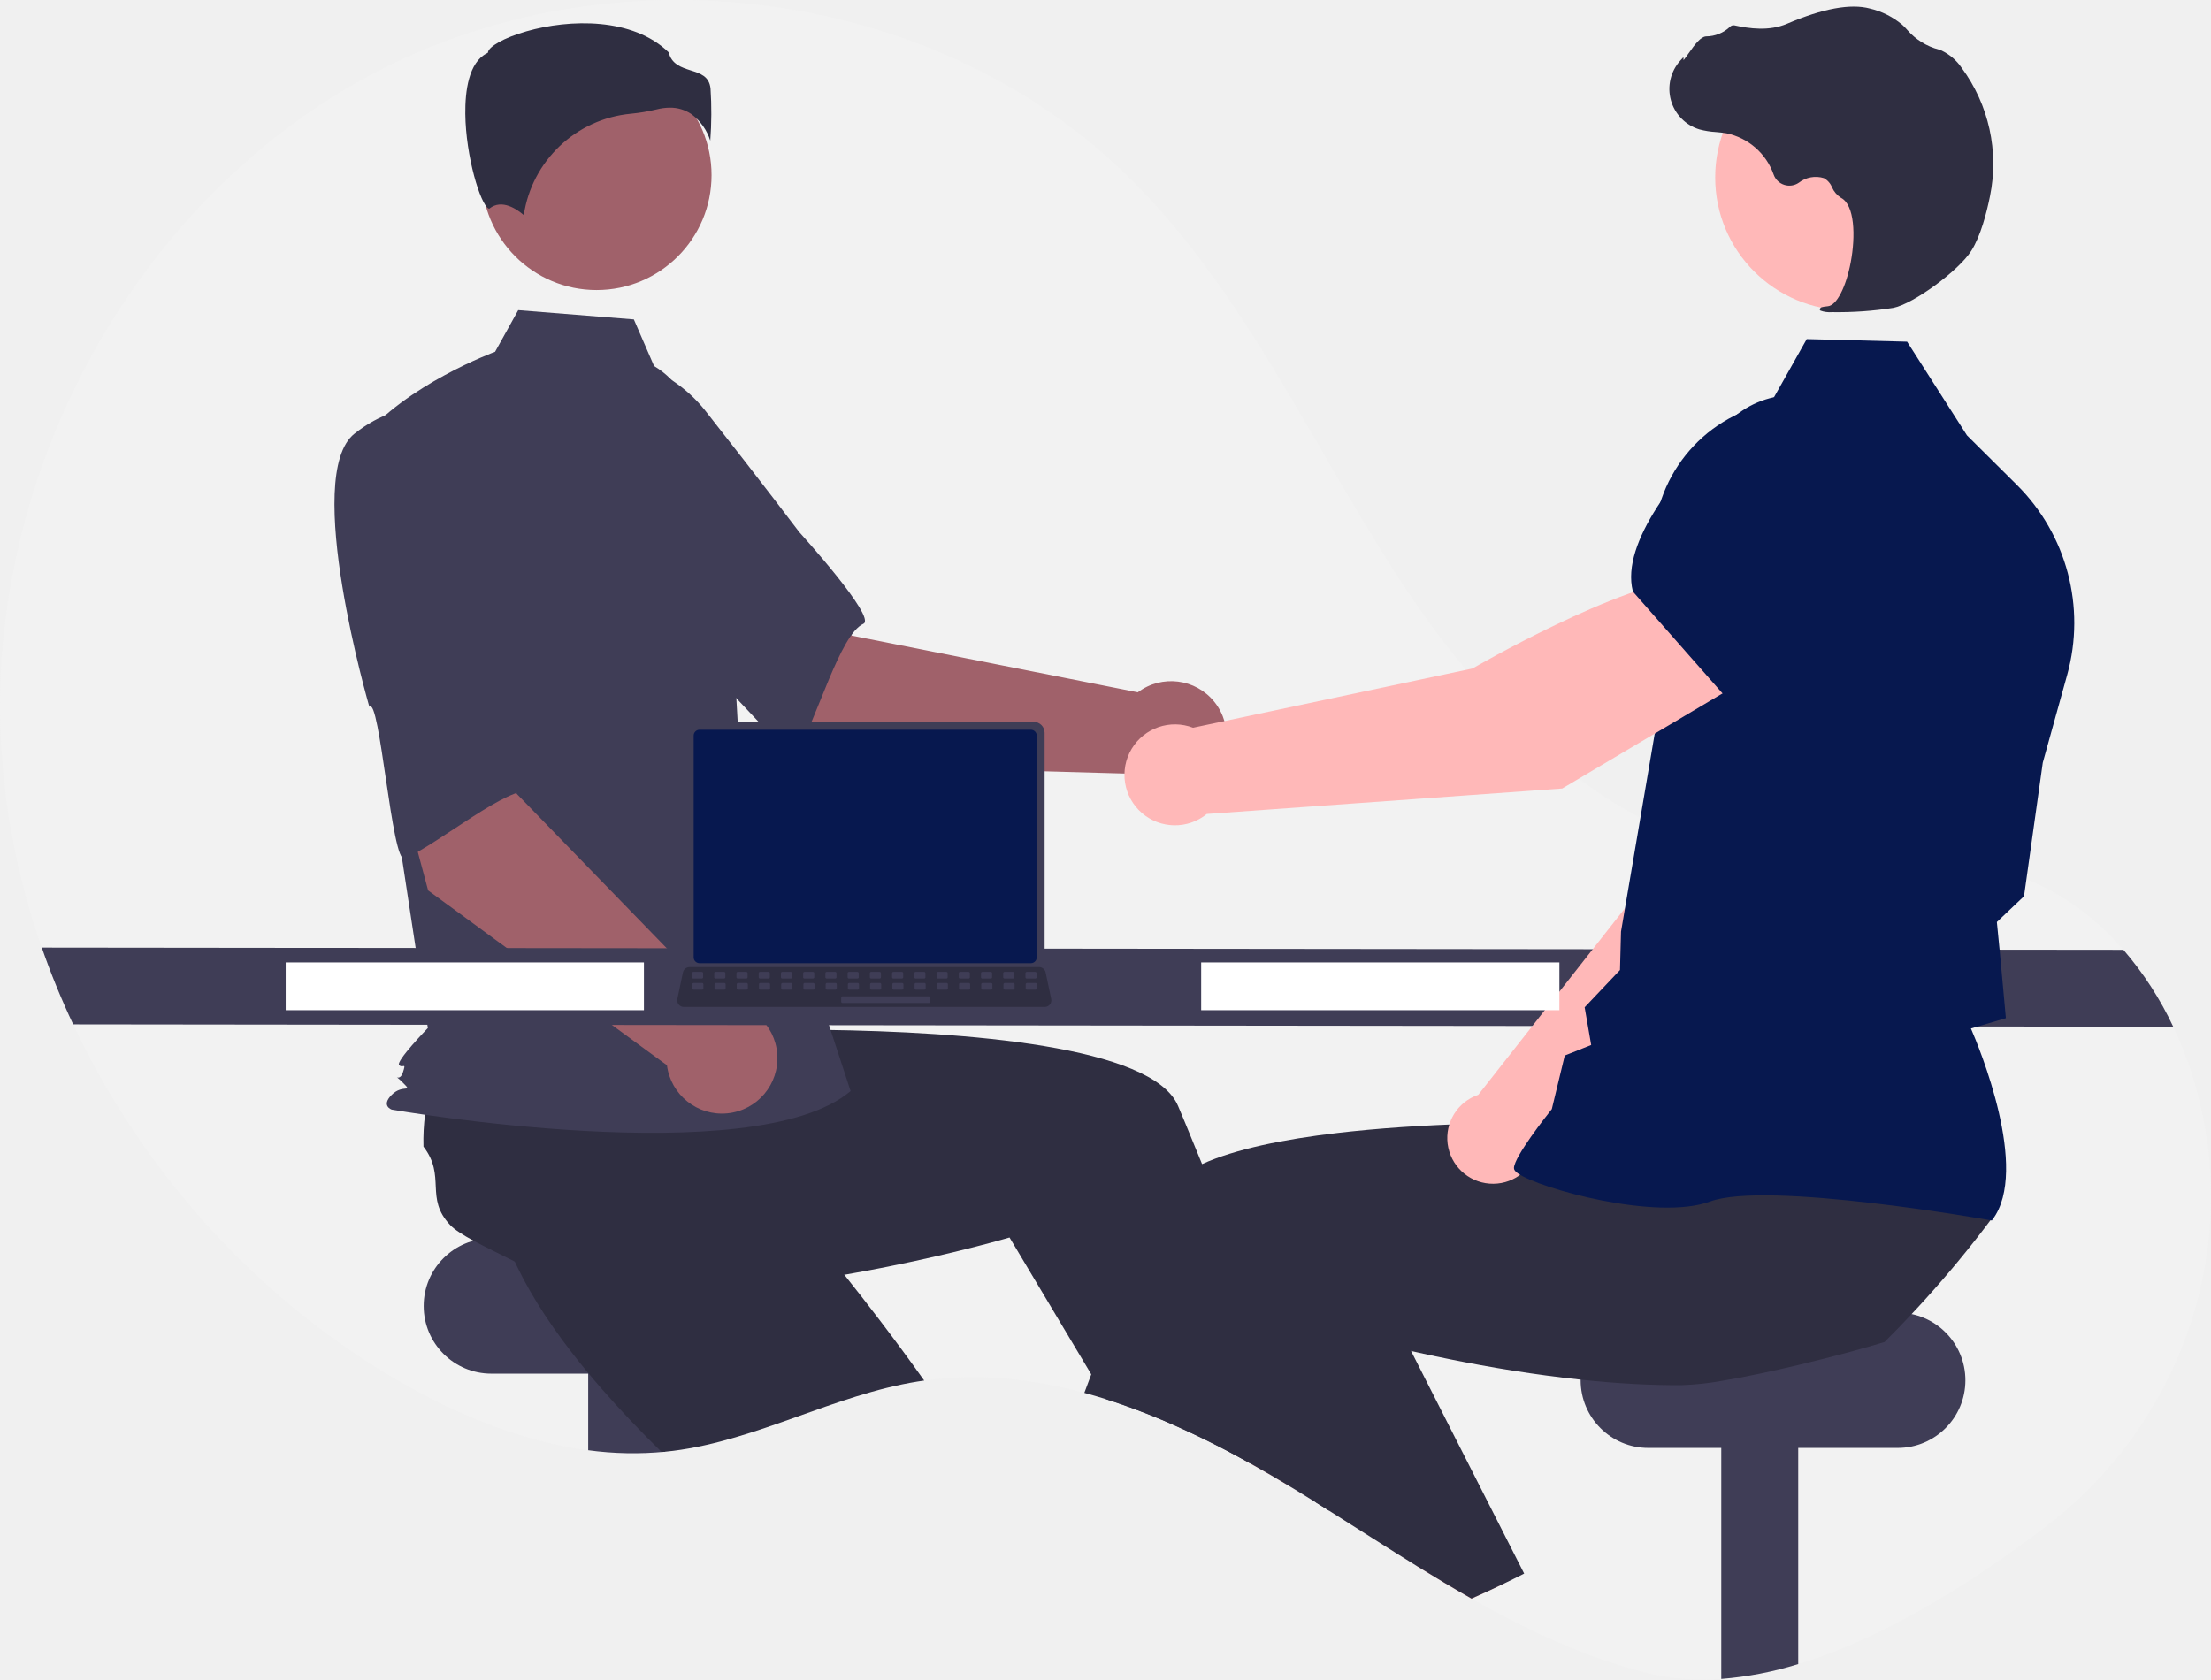
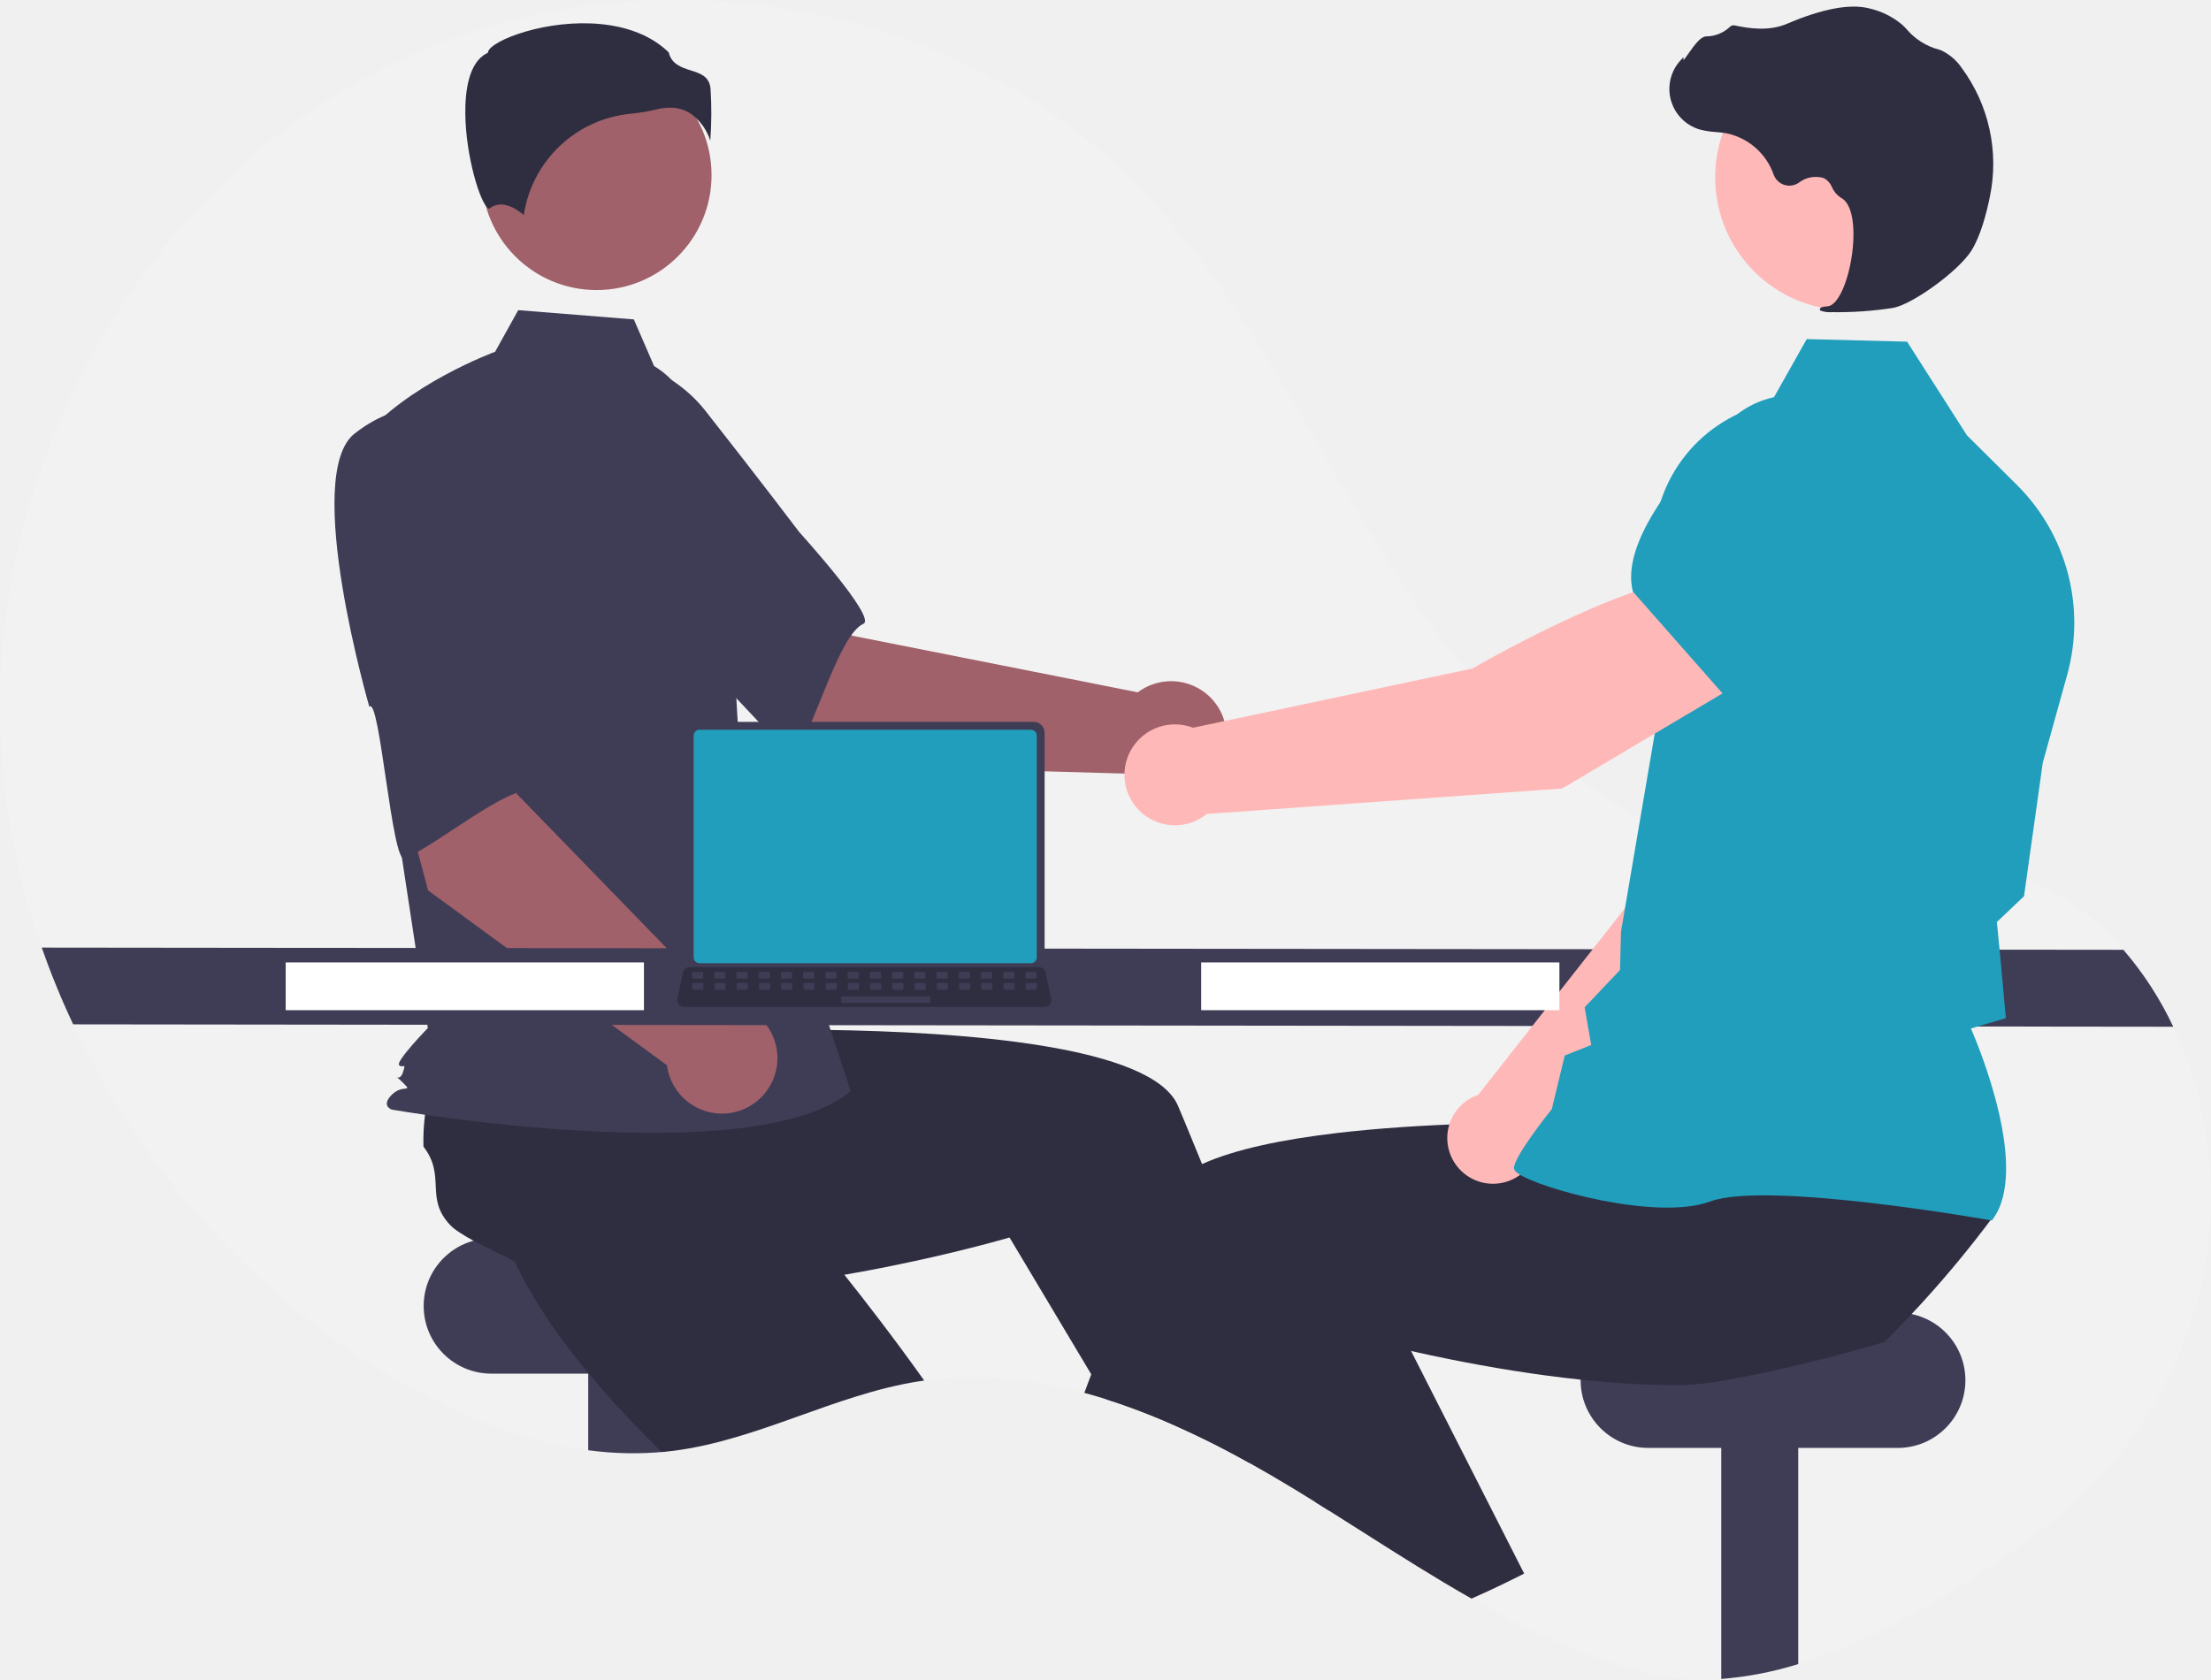
<svg xmlns="http://www.w3.org/2000/svg" data-name="Layer 1" width="833.222" height="633.11" viewBox="0 0 833.222 633.11">
  <path d="M954.314,708.907c-27.3,20.79-60.56,41.85-93.26,51.78a132.151,132.151,0,0,1-29,5.61,87.682,87.682,0,0,1-27.45-2.13c-23.6-5.87-45.49-16.15-66.67-28.16-6.92-3.93-13.76-8.04-20.56-12.24-11.1-6.86-22.09-13.96-33.11-20.89-1.65-1.05-3.29-2.08-4.94-3.1h-.01q-3.99-2.505-8-4.94c-.47-.29-.94-.57-1.42-.86q-7.575-4.59-15.41-8.97c-.64-.35-1.28-.71-1.92-1.06a337.758,337.758,0,0,0-31.12-15.23c-6.98-2.94-14.05-5.59-21.19-7.85h-.01c-2.73-.86-5.47-1.67-8.22-2.41a172.032,172.032,0,0,0-25.14-4.92,137.461,137.461,0,0,0-35.21.28c-.79.11-1.57.22-2.36.35-31.6,5.06-60.44,22.12-92.18,26.14-1.03.13-2.05.25-3.08.34-.44.04-.88.09-1.32.12a126.185,126.185,0,0,1-27.68-.68c-25.63-3.38-50.59-13.87-73.06-27.09-52.53-30.91-95.13-78.42-121.03-133.44a297.454,297.454,0,0,1-11.83-28.93,278.47,278.47,0,0,1-15.67-84.85c-2.43-100.36,54.6-201.05,144.14-246.44,89.55-45.39,207.35-30.38,279.57,39.35,43.81,42.3,69.16,99.62,102.13,150.83,32.97,51.2,79.83,100.11,140.27,107.57,30.79,3.8,63.01-3.55,92.52,6.01,16.34,5.3,30.28,15.44,41.51,28.36a127.185,127.185,0,0,1,18.78,29,141.927,141.927,0,0,1,8.73,23.54c.41,1.49.79,2.98,1.16,4.47C1026.974,608.507,1003.484,671.447,954.314,708.907Z" transform="translate(-183.3889 -133.445)" fill="#f2f2f2" />
  <rect x="159.665" y="466.772" width="145" height="51" rx="25.5" fill="#3f3d56" />
  <path d="M434.054,638.217v42.43a125.553,125.553,0,0,1-29-.56v-41.87Z" transform="translate(-183.3889 -133.445)" fill="#3f3d56" />
  <path d="M531.674,653.817c-.79.11-1.57.22-2.36.35-31.6,5.06-60.44,22.12-92.18,26.14-1.03.13-2.05.25-3.08.34-.44.04-.88.09-1.32.12-7.75-7.59-15.5-15.67-22.78-24.04-3.95-4.53-7.77-9.15-11.36-13.83-9.32-12.08-17.22-24.5-22.44-36.7.53-5.85-3.11-19.38-4.85-29.74l-.01-.01c-.74-4.35-1.14-8.13-.77-10.56,2.12-14.02,13.57-12.41,17.09-26.15a77.5,77.5,0,0,1,10.11-7.11c.59-.35,1.19-.7,1.81-1.05l38.2-26.4,14.6,14.32,22.22,21.8,24.08,23.61-20.44,20.65s17.08,19.69,37.05,45.94C520.604,638.547,526.174,646.077,531.674,653.817Z" transform="translate(-183.3889 -133.445)" fill="#2f2e41" />
  <path d="M861.054,638.217v122.47a132.151,132.151,0,0,1-29,5.61v-128.08Z" transform="translate(-183.3889 -133.445)" fill="#3f3d56" />
  <rect x="595.665" y="494.772" width="145" height="51" rx="25.5" fill="#3f3d56" />
  <path d="M669.894,693.977q-7.575-4.59-15.41-8.97c-.64-.35-1.28-.71-1.92-1.06l3.44-1.47,9.28-3.99.09-.04.1.34Z" transform="translate(-183.3889 -133.445)" fill="#ffb6b6" />
  <path d="M684.264,702.877c-1.65-1.05-3.29-2.08-4.94-3.1h-.01q-3.99-2.505-8-4.94c-.47-.29-.94-.57-1.42-.86q-7.575-4.59-15.41-8.97c-.64-.35-1.28-.71-1.92-1.06a337.758,337.758,0,0,0-31.12-15.23c-6.98-2.94-14.05-5.59-21.19-7.85h-.01l-5.61-9.39-25.25-42.29-5.55-9.29s-18.93,5.6-45.72,10.97c-9.75,1.96-20.53,3.88-31.84,5.5-12.09,1.72-24.77,3.09-37.37,3.75-6.01.32-12,.48-17.9.43-15.25-.1-29.9-1.53-42.73-4.93-4.28-4.02-17.18-9.49-26.42-14.5h-.01c-3.88-2.1-7.1-4.11-8.79-5.9-9.74-10.3-1.42-18.33-10.08-29.57a78.018,78.018,0,0,1,.63-12.34c.09-.68.18-1.37.29-2.07l2.73-46.36,20.28-2.68,30.86-4.08,33.43-4.42,3.68,28.82s26.03-1.32,59.01-.88c52.97.72,123.85,6,133.45,28.66.9,2.13,1.8,4.28,2.7,6.43q3.21,7.71,6.36,15.5c7.61,18.8,14.87,37.78,21.5,55.72,4.12,11.16,8,21.92,11.57,31.99,2.87,8.1,5.53,15.76,7.96,22.81,2.22,6.44,4.23,12.37,6.02,17.69C683.724,701.267,683.994,702.087,684.264,702.877Z" transform="translate(-183.3889 -133.445)" fill="#2f2e41" />
  <path d="M497.708,421.99l-64.055-54.401,41.675-42.177,29.075,47.623,107.774,21.367a20.9,20.9,0,1,1-2.97,30.678Z" transform="translate(-183.3889 -133.445)" fill="#a0616a" />
  <path d="M377.042,296.092c-7.403,24.083,63.1,81.52,63.1,81.52.783-5.782,40.756,44.073,43.475,39.558,7.729-12.832,16.234-44.552,25.157-48.606,5.103-2.318-24.171-34.543-24.171-34.543s-14.933-19.756-34.649-44.794a53.412,53.412,0,0,0-47.084-20.961S384.445,272.009,377.042,296.092Z" transform="translate(-183.3889 -133.445)" fill="#3f3d56" />
  <circle cx="224.825" cy="66.009" r="43.324" fill="#a0616a" />
  <path d="M429.876,271.412c9.334,5.549,14.917,15.744,18.122,26.119a247.516,247.516,0,0,1,10.636,59.137l3.385,60.089,41.926,127.947c-36.336,30.746-172.919,6.988-172.919,6.988s-4.193-1.397,0-5.59,8.274-.478,4.082-4.671-1.302.478.095-3.715,0-1.397-1.398-2.795,10.819-13.976,10.819-13.976L333.445,447.503,319.47,299.363c16.771-20.963,50.498-33.321,50.498-33.321l8.715-15.687,43.574,3.486Z" transform="translate(-183.3889 -133.445)" fill="#3f3d56" />
  <path d="M443.928,176.437a20.078,20.078,0,0,1,7.133,10.02,141.018,141.018,0,0,0,.093-19.659c-.511-4.601-3.75-5.636-7.5-6.835-3.387-1.083-7.218-2.307-8.248-6.774-13.619-13.248-37.326-12.58-53.55-7.959-8.928,2.543-14.065,5.81-14.524,7.724l-.095.394-.363.181c-6.882,3.441-8.221,14.306-8.133,22.815.168,16.031,5.703,34.239,8.821,35.718.165.078.207.048.278-.012h0c4.695-3.752,10.424.285,12.941,2.48a45.059,45.059,0,0,1,40.346-38.219,70.703,70.703,0,0,0,9.724-1.631,20.472,20.472,0,0,1,4.968-.652A14.137,14.137,0,0,1,443.928,176.437Z" transform="translate(-183.3889 -133.445)" fill="#2f2e41" />
-   <path d="M389.338,487.262,376.085,480.475a3.632,3.632,0,0,1,3.276-6.397l13.253,6.787a3.632,3.632,0,0,1-3.276,6.397Z" transform="translate(-183.3889 -133.445)" fill="#07184f" />
+   <path d="M389.338,487.262,376.085,480.475a3.632,3.632,0,0,1,3.276-6.397l13.253,6.787a3.632,3.632,0,0,1-3.276,6.397Z" transform="translate(-183.3889 -133.445)" fill="#219ebc" />
  <path d="M344.735,469.078l-21.801-81.162,58.259-11.028-3.133,55.709,76.547,78.818A20.9,20.9,0,1,1,434.732,534.973Z" transform="translate(-183.3889 -133.445)" fill="#a0616a" />
  <path d="M316.972,296.916c-19.775,15.612,5.606,102.935,5.606,102.935,3.93-4.313,8.496,59.425,13.299,57.255,13.651-6.168,38.673-27.438,48.319-25.704,5.516.992-.263-42.159-.263-42.159s-1.063-24.742-3.061-56.548a53.412,53.412,0,0,0-26.836-44.001S336.747,281.305,316.972,296.916Z" transform="translate(-183.3889 -133.445)" fill="#3f3d56" />
  <path d="M1002.384,520.457l-791.42-.9a297.454,297.454,0,0,1-11.83-28.93l784.47.83A127.185,127.185,0,0,1,1002.384,520.457Z" transform="translate(-183.3889 -133.445)" fill="#3f3d56" />
  <path d="M750.314,730.277q-6.135,2.97-12.38,5.73c-6.92-3.93-13.76-8.04-20.56-12.24l25.22-11.08Z" transform="translate(-183.3889 -133.445)" fill="#ffb6b6" />
  <path d="M934.194,592.477q-6.15,8.25-12.69,16.17-6.03,7.305-12.38,14.33c-1.75,1.94-3.52,3.87-5.33,5.78q-4.995,5.355-10.21,10.53c-6.26,1.97-18.94,5.44-32.53,8.68-9.89,2.35-20.26,4.58-29,6a104.486,104.486,0,0,1-14.81,1.58c-5.9.05-11.89-.11-17.9-.43-6.78-.36-13.57-.92-20.28-1.64-17.45-1.83-34.35-4.68-48.93-7.61-5.34-1.06-10.36-2.14-14.98-3.19-8.75-1.97-16.07-3.81-21.37-5.21-5.97-1.56-9.37-2.57-9.37-2.57l-14.95,25.04-7.76,12.99-5.7,9.55-1.52,2.53c-.64-.35-1.28-.71-1.92-1.06a337.758,337.758,0,0,0-31.12-15.23c-6.98-2.94-14.05-5.59-21.19-7.85h-.01c-2.73-.86-5.47-1.67-8.22-2.41q1.29-3.465,2.61-6.98,2.46-6.555,5.02-13.23c3.69-9.64,7.51-19.42,11.44-29.15,3.22-7.99,6.5-15.95,9.82-23.8,1.53-3.62,4.64-6.8,8.99-9.59a52.323,52.323,0,0,1,6.49-3.48c12.45-5.67,30.79-9.36,51-11.73,1.67-.19,3.35-.38,5.04-.56,16.73-1.76,34.48-2.67,51.08-3.09,8.31-.21,16.33-.29,23.79-.3q3.615,0,7.03.02h.01c6.15.03,11.81.12,16.79.22.97.02,1.91.05,2.83.07h.01c.62.01,1.23.03,1.83.04,10.89.28,17.57.62,17.57.62l2.59-20.32.53-4.1.5-3.9v-.01l.06-.49.41-.01,7.2-.14,60.52-1.18,33.06-.65-5.24,22.46-8.65,37.06C905.234,592.097,934.494,587.507,934.194,592.477Z" transform="translate(-183.3889 -133.445)" fill="#2f2e41" />
  <path d="M757.774,726.577c-2.47,1.26-4.96,2.5-7.46,3.7q-6.135,2.97-12.38,5.73c-6.92-3.93-13.76-8.04-20.56-12.24-11.1-6.86-22.09-13.96-33.11-20.89-1.65-1.05-3.29-2.08-4.94-3.1h-.01c-4.54-6.74-9.17-13.76-13.84-20.99-.07-.1-.13-.2-.19-.3q-1.8-2.76-3.58-5.56c-7.47-11.7-14.98-23.9-22.27-36.36l18.46-8.62,34.32-16.02,5.92-2.76,17.02,33.51,15.18,29.89,3.38,6.65Z" transform="translate(-183.3889 -133.445)" fill="#2f2e41" />
  <path d="M762.946,565.695l87.501-84.384,24.252-68.67L838.926,397.086c-18.375,17.601-38.237,72.424-38.237,72.424L740.477,546.115c-.469.161-.937.331-1.399.535a17.231,17.231,0,1,0,23.869,19.045Z" transform="translate(-183.3889 -133.445)" fill="#ffb8b8" />
-   <path d="M828.86,404.753l45.375,14.405.171-.028c16.889-2.829,30.903-30.412,39.684-53.054a31.596,31.596,0,0,0-16.087-40.025h0a31.666,31.666,0,0,0-33.165,4.184l-23.301,19.039Z" transform="translate(-183.3889 -133.445)" fill="#07184f" />
-   <path d="M934.012,593.49l.265-.352c14.157-18.776-5.206-65.273-8.133-72.017l13.164-3.899-2.294-25.064-1.105-11.176L946.143,471.262l.034-.248,7.039-50.092,9.21-33.154A73.285,73.285,0,0,0,943.465,316.233L924.638,297.54l-22.556-35.306-37.819-.976-13.6,24.159a55.141,55.141,0,0,0-44.103,55.179l1.28,64.316L794.269,484.598l-.381,14.475-13.319,14.055,2.462,14.21-9.963,3.969-4.875,20.191c-1.862,2.33-14.156,17.87-14.268,22.202-.017.65.447,1.292,1.459,2.016,7.958,5.694,52.437,18.031,72.456,10.614,21.323-7.894,104.895,6.932,105.737,7.083Z" transform="translate(-183.3889 -133.445)" fill="#07184f" />
+   <path d="M828.86,404.753l45.375,14.405.171-.028c16.889-2.829,30.903-30.412,39.684-53.054a31.596,31.596,0,0,0-16.087-40.025h0a31.666,31.666,0,0,0-33.165,4.184l-23.301,19.039Z" transform="translate(-183.3889 -133.445)" fill="#219ebc" />
+   <path d="M934.012,593.49l.265-.352c14.157-18.776-5.206-65.273-8.133-72.017l13.164-3.899-2.294-25.064-1.105-11.176L946.143,471.262l.034-.248,7.039-50.092,9.21-33.154A73.285,73.285,0,0,0,943.465,316.233L924.638,297.54l-22.556-35.306-37.819-.976-13.6,24.159a55.141,55.141,0,0,0-44.103,55.179l1.28,64.316L794.269,484.598l-.381,14.475-13.319,14.055,2.462,14.21-9.963,3.969-4.875,20.191c-1.862,2.33-14.156,17.87-14.268,22.202-.017.65.447,1.292,1.459,2.016,7.958,5.694,52.437,18.031,72.456,10.614,21.323-7.894,104.895,6.932,105.737,7.083Z" transform="translate(-183.3889 -133.445)" fill="#219ebc" />
  <circle cx="696.48" cy="66.885" r="50.104" fill="#ffb8b8" />
  <path d="M873.756,251.104a136.267,136.267,0,0,0,23.181-1.62c7.599-1.545,24.599-14.003,29.339-21.5h0c3.521-5.57,5.772-14.268,7.042-20.583a60.914,60.914,0,0,0-10.654-48.358,19.245,19.245,0,0,0-7.773-6.634c-.278-.109-.565-.205-.855-.288a23.745,23.745,0,0,1-11.812-7.309,19.586,19.586,0,0,0-1.964-2.021,29.248,29.248,0,0,0-12.203-6.127c-7.254-1.941-17.752-.014-31.202,5.733-6.757,2.888-14.147,1.843-19.832.609a1.86,1.86,0,0,0-1.751.6,13.132,13.132,0,0,1-8.925,3.558c-2.032.089-4.164,2.903-6.741,6.572-.585.833-1.267,1.805-1.759,2.396l-.066-1.136-1.149,1.267a15.935,15.935,0,0,0,7.194,25.961,31.076,31.076,0,0,0,6.25.996c1.279.115,2.602.234,3.87.454a24.025,24.025,0,0,1,17.853,15.59,6.283,6.283,0,0,0,9.483,3.05,10.381,10.381,0,0,1,9.459-1.722,6.891,6.891,0,0,1,3.046,3.455,8.98,8.98,0,0,0,3.408,3.976c5.15,2.655,5.505,14.417,3.655,24.222-1.783,9.451-5.307,16.288-8.57,16.626-2.512.26-2.799.438-2.981.883l-.162.398.282.372A10.261,10.261,0,0,0,873.756,251.104Z" transform="translate(-183.3889 -133.445)" fill="#2f2e41" />
  <path d="M841.302,389.605l-19.319-38.516c-28.041,1.915-83.695,34.337-83.695,34.337L632.99,407.752a19.023,19.023,0,1,0,5.186,32.508L772.123,430.659Z" transform="translate(-183.3889 -133.445)" fill="#ffb8b8" />
-   <path d="M833.51,395.929l50.454-37.495,8.887-32.027a34.982,34.982,0,0,0-10.521-35.394h0a34.899,34.899,0,0,0-47.624,1.537c-18.987,18.951-40.642,45.39-35.99,63.723l.047.186Z" transform="translate(-183.3889 -133.445)" fill="#07184f" />
+   <path d="M833.51,395.929l50.454-37.495,8.887-32.027a34.982,34.982,0,0,0-10.521-35.394h0a34.899,34.899,0,0,0-47.624,1.537c-18.987,18.951-40.642,45.39-35.99,63.723l.047.186Z" transform="translate(-183.3889 -133.445)" fill="#219ebc" />
  <rect x="452.665" y="362.772" width="135" height="18" fill="#fff" />
  <rect x="107.665" y="362.772" width="135" height="18" fill="#fff" />
  <path d="M441.818,409.655v85.704a4.122,4.122,0,0,0,4.119,4.119H572.941a4.122,4.122,0,0,0,4.119-4.119v-85.704a4.124,4.124,0,0,0-4.119-4.115H445.937A4.124,4.124,0,0,0,441.818,409.655Z" transform="translate(-183.3889 -133.445)" fill="#3f3d56" />
-   <path d="M444.797,410.722v83.58a2.205,2.205,0,0,0,2.201,2.201H571.884a2.205,2.205,0,0,0,2.201-2.201V410.722a2.206,2.206,0,0,0-2.201-2.206H446.999A2.206,2.206,0,0,0,444.797,410.722Z" transform="translate(-183.3889 -133.445)" fill="#07184f" />
+   <path d="M444.797,410.722v83.58a2.205,2.205,0,0,0,2.201,2.201H571.884a2.205,2.205,0,0,0,2.201-2.201V410.722a2.206,2.206,0,0,0-2.201-2.206H446.999A2.206,2.206,0,0,0,444.797,410.722Z" transform="translate(-183.3889 -133.445)" fill="#219ebc" />
  <path d="M439.161,512.074a2.47,2.47,0,0,0,1.943.93h135.992A2.502,2.502,0,0,0,579.543,509.988l-2.111-10.027a2.507,2.507,0,0,0-1.558-1.818,2.425,2.425,0,0,0-.888-.168H443.208a2.425,2.425,0,0,0-.888.168,2.507,2.507,0,0,0-1.558,1.818l-2.111,10.027A2.5,2.5,0,0,0,439.161,512.074Z" transform="translate(-183.3889 -133.445)" fill="#2f2e41" />
  <rect x="569.832" y="499.781" width="4.188" height="2.513" rx="0.488" transform="translate(960.4626 868.6308) rotate(-180)" fill="#3f3d56" />
  <rect x="561.455" y="499.781" width="4.188" height="2.513" rx="0.488" transform="translate(943.7086 868.6308) rotate(-180)" fill="#3f3d56" />
  <rect x="553.078" y="499.781" width="4.188" height="2.513" rx="0.488" transform="translate(926.9547 868.6308) rotate(-180)" fill="#3f3d56" />
  <rect x="544.701" y="499.781" width="4.188" height="2.513" rx="0.488" transform="translate(910.2007 868.6308) rotate(-180)" fill="#3f3d56" />
  <rect x="536.324" y="499.781" width="4.188" height="2.513" rx="0.488" transform="translate(893.4467 868.6308) rotate(-180)" fill="#3f3d56" />
  <rect x="527.947" y="499.781" width="4.188" height="2.513" rx="0.488" transform="translate(876.6928 868.6308) rotate(-180)" fill="#3f3d56" />
  <rect x="519.57" y="499.781" width="4.188" height="2.513" rx="0.488" transform="translate(859.9388 868.6308) rotate(-180)" fill="#3f3d56" />
  <rect x="511.193" y="499.781" width="4.188" height="2.513" rx="0.488" transform="translate(843.1848 868.6308) rotate(-180)" fill="#3f3d56" />
  <rect x="502.816" y="499.781" width="4.188" height="2.513" rx="0.488" transform="translate(826.4309 868.6308) rotate(-180)" fill="#3f3d56" />
  <rect x="494.439" y="499.781" width="4.188" height="2.513" rx="0.488" transform="translate(809.6769 868.6308) rotate(-180)" fill="#3f3d56" />
  <rect x="486.062" y="499.781" width="4.188" height="2.513" rx="0.488" transform="translate(792.9229 868.6308) rotate(-180)" fill="#3f3d56" />
  <rect x="477.685" y="499.781" width="4.188" height="2.513" rx="0.488" transform="translate(776.169 868.6308) rotate(-180)" fill="#3f3d56" />
  <rect x="469.308" y="499.781" width="4.188" height="2.513" rx="0.488" transform="translate(759.415 868.6308) rotate(-180)" fill="#3f3d56" />
  <rect x="460.931" y="499.781" width="4.188" height="2.513" rx="0.488" transform="translate(742.6611 868.6308) rotate(-180)" fill="#3f3d56" />
  <rect x="452.554" y="499.781" width="4.188" height="2.513" rx="0.488" transform="translate(725.9071 868.6308) rotate(-180)" fill="#3f3d56" />
  <rect x="444.177" y="499.781" width="4.188" height="2.513" rx="0.488" transform="translate(709.1531 868.6308) rotate(-180)" fill="#3f3d56" />
  <rect x="569.931" y="503.97" width="4.188" height="2.513" rx="0.488" transform="translate(960.6605 877.0078) rotate(-180)" fill="#3f3d56" />
  <rect x="561.554" y="503.97" width="4.188" height="2.513" rx="0.488" transform="translate(943.9066 877.0078) rotate(-180)" fill="#3f3d56" />
  <rect x="553.177" y="503.97" width="4.188" height="2.513" rx="0.488" transform="translate(927.1526 877.0078) rotate(-180)" fill="#3f3d56" />
  <rect x="544.8" y="503.97" width="4.188" height="2.513" rx="0.488" transform="translate(910.3987 877.0078) rotate(-180)" fill="#3f3d56" />
  <rect x="536.423" y="503.97" width="4.188" height="2.513" rx="0.488" transform="translate(893.6447 877.0078) rotate(-180)" fill="#3f3d56" />
  <rect x="528.046" y="503.97" width="4.188" height="2.513" rx="0.488" transform="translate(876.8907 877.0078) rotate(-180)" fill="#3f3d56" />
  <rect x="519.669" y="503.97" width="4.188" height="2.513" rx="0.488" transform="translate(860.1368 877.0078) rotate(-180)" fill="#3f3d56" />
  <rect x="511.292" y="503.97" width="4.188" height="2.513" rx="0.488" transform="translate(843.3828 877.0078) rotate(-180)" fill="#3f3d56" />
  <rect x="502.915" y="503.97" width="4.188" height="2.513" rx="0.488" transform="translate(826.6288 877.0078) rotate(-180)" fill="#3f3d56" />
  <rect x="494.538" y="503.97" width="4.188" height="2.513" rx="0.488" transform="translate(809.8749 877.0078) rotate(-180)" fill="#3f3d56" />
  <rect x="486.161" y="503.97" width="4.188" height="2.513" rx="0.488" transform="translate(793.1209 877.0078) rotate(-180)" fill="#3f3d56" />
  <rect x="477.784" y="503.97" width="4.188" height="2.513" rx="0.488" transform="translate(776.3669 877.0078) rotate(-180)" fill="#3f3d56" />
  <rect x="469.407" y="503.97" width="4.188" height="2.513" rx="0.488" transform="translate(759.613 877.0078) rotate(-180)" fill="#3f3d56" />
  <rect x="461.03" y="503.97" width="4.188" height="2.513" rx="0.488" transform="translate(742.859 877.0078) rotate(-180)" fill="#3f3d56" />
  <rect x="452.653" y="503.97" width="4.188" height="2.513" rx="0.488" transform="translate(726.1051 877.0078) rotate(-180)" fill="#3f3d56" />
  <rect x="444.276" y="503.97" width="4.188" height="2.513" rx="0.488" transform="translate(709.3511 877.0078) rotate(-180)" fill="#3f3d56" />
  <rect x="500.402" y="508.996" width="33.508" height="2.513" rx="0.488" transform="translate(850.9221 887.0602) rotate(-180)" fill="#3f3d56" />
</svg>
